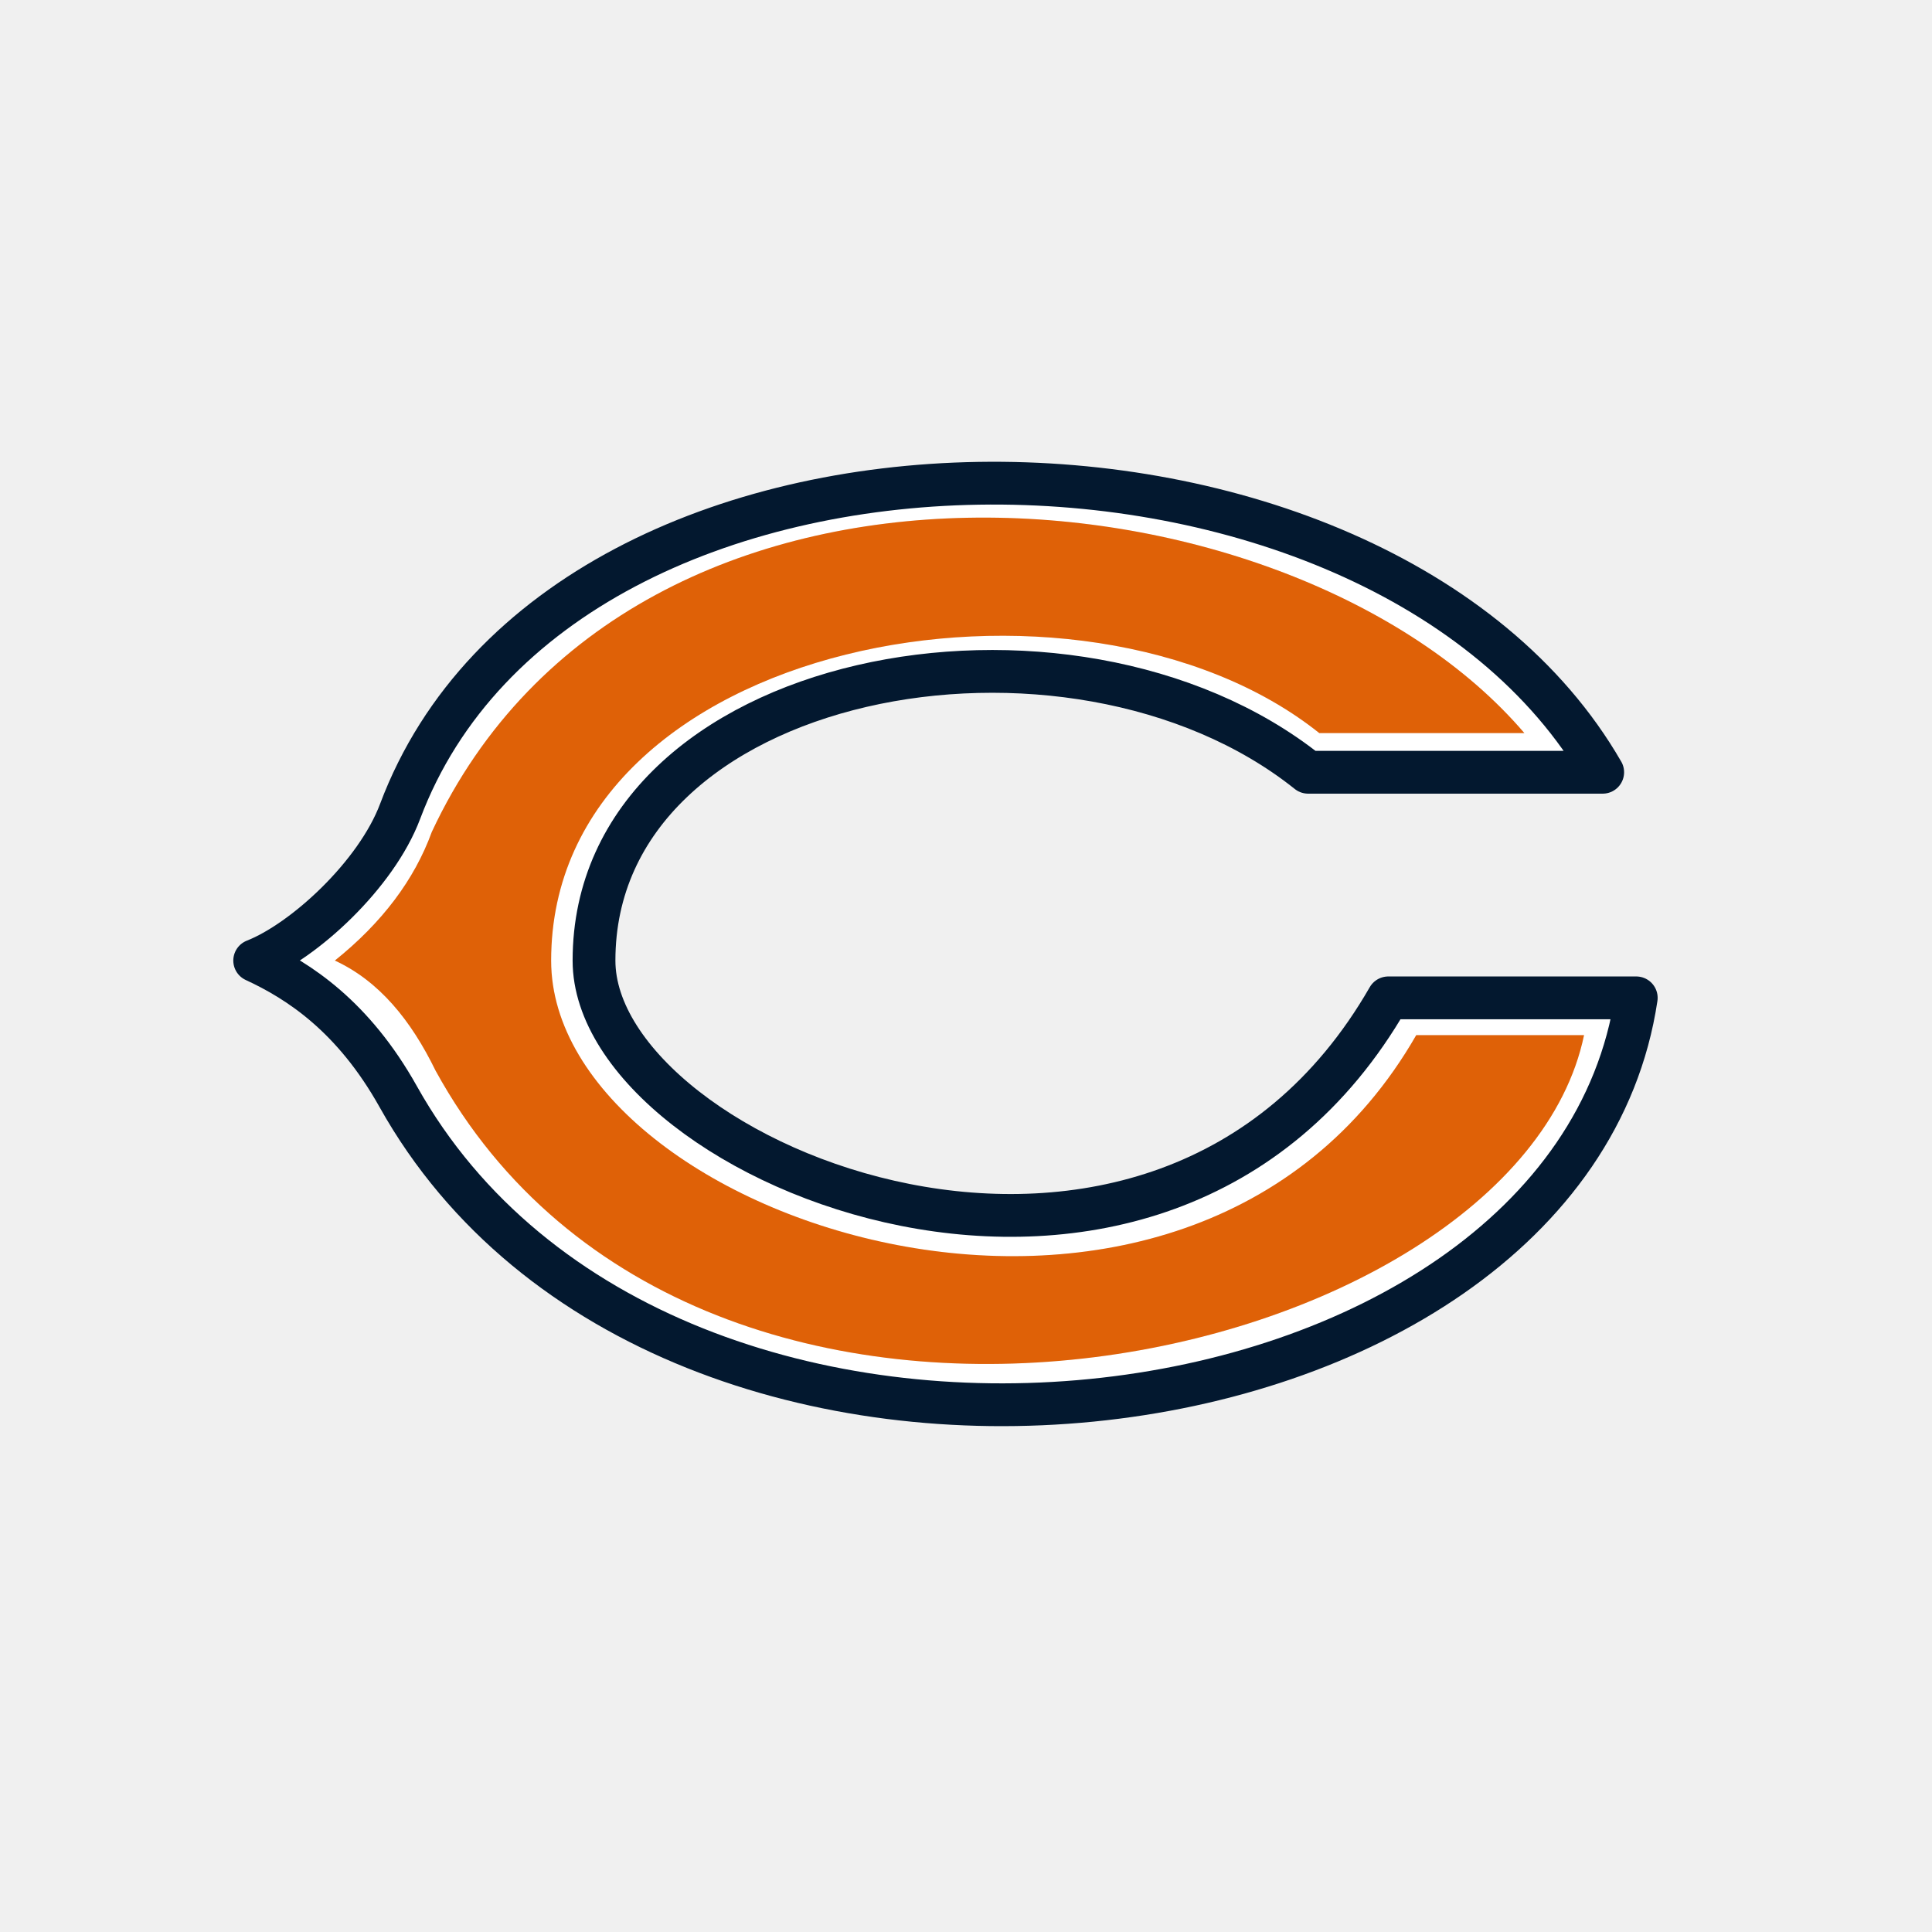
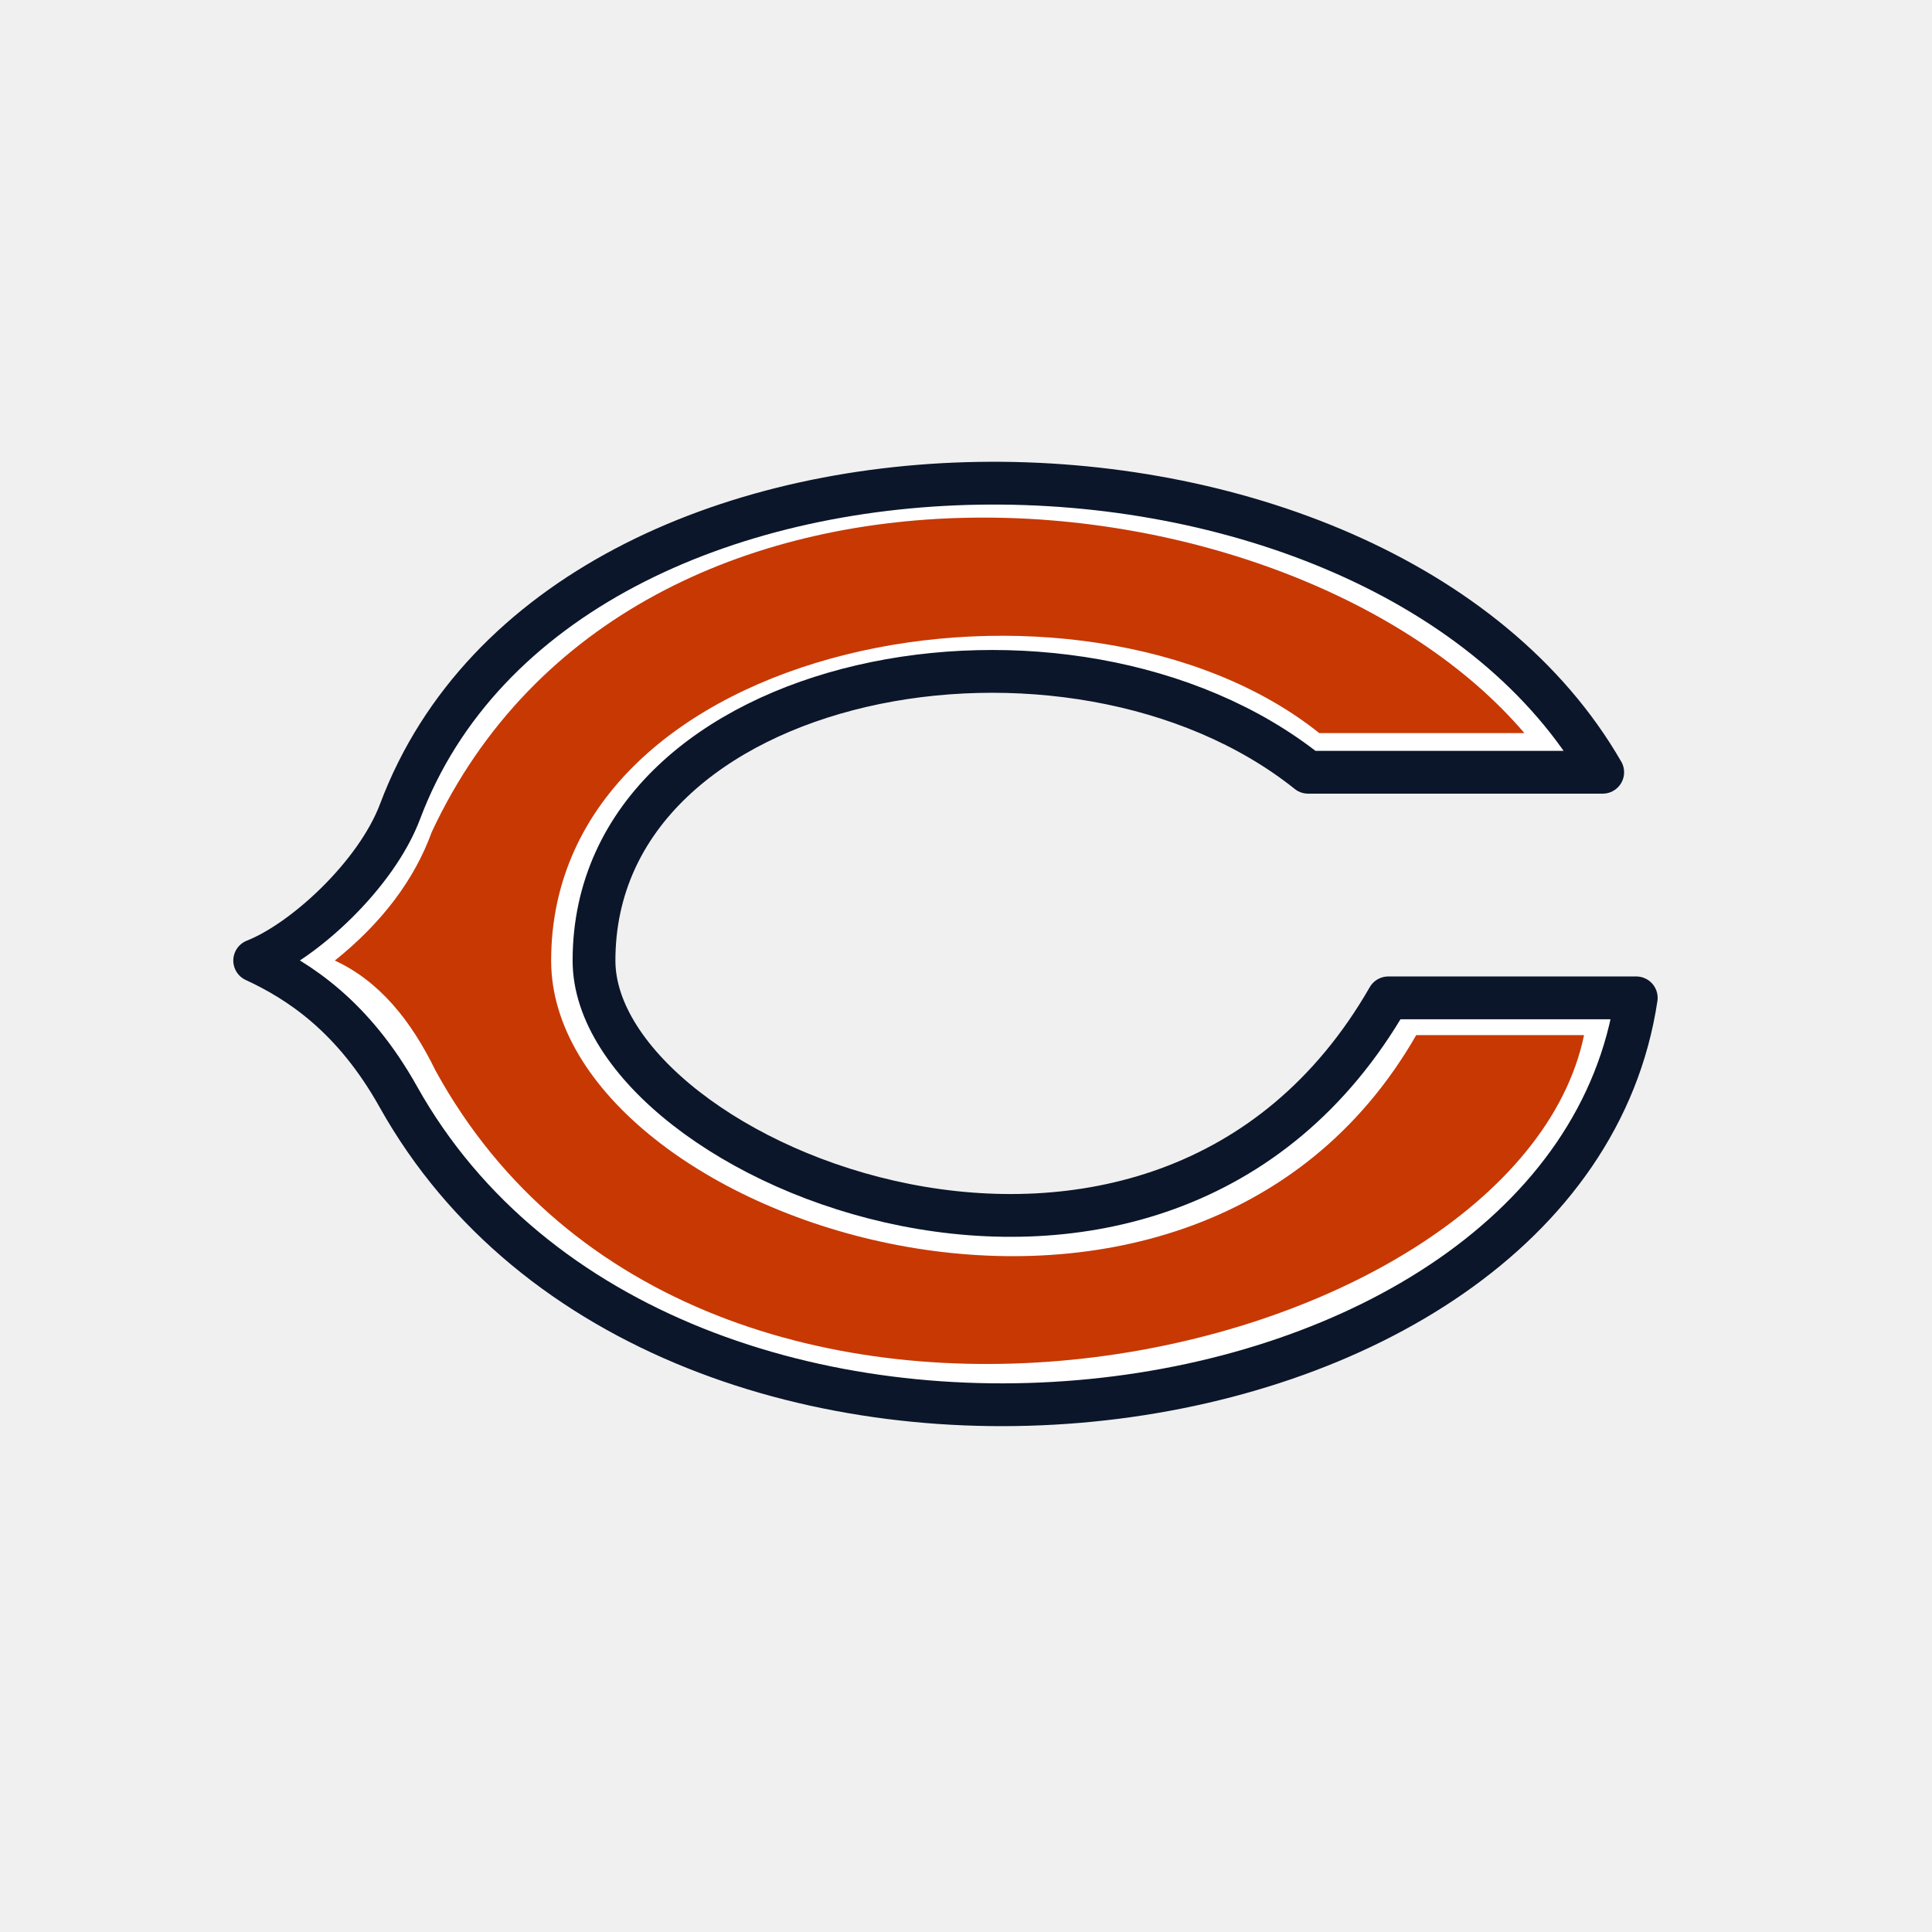
- <svg xmlns="http://www.w3.org/2000/svg" width="512" height="512" viewBox="0 0 512 512" version="1.1">
-   <g stroke="none" stroke-width="1" fill="none">
+ <svg xmlns="http://www.w3.org/2000/svg" width="512" height="512" viewBox="0 0 512 512">
+   <g fill="none">
    <path d="M367.91 264.443h65.714c-18.364 122.815-257.2 152.872-328.084 26.186-11.894-21.253-26.294-30.643-38.044-36.071 13.012-5.104 32.22-22.718 38.535-39.525 43.215-115.019 259.291-113.405 318.695-10.377h-78.064c-63.069-50.409-189.244-27.169-189.244 49.902 0 54.011 149.901 115.403 210.492 9.885zm51.878 9.882h-44.472c-60.584 105.517-229.258 49.508-229.258-19.762 0-85.477 140.496-110.689 203.57-60.285h54.348c-61.382-71.894-235.756-89.011-289.543 26.191-4.613 12.68-13.174 24.047-25.694 34.089 11.754 5.428 20.191 15.833 26.682 29.155 70.052 127.801 286.003 78.841 304.367-9.388z" fill="#fff" />
-     <path d="M375.316 274.325h44.472c-18.364 88.229-234.315 137.189-304.367 9.388-6.491-13.322-14.928-23.727-26.682-29.155 12.52-10.042 21.081-21.409 25.694-34.089 53.787-115.202 228.161-98.085 289.543-26.191h-54.348c-63.074-50.404-203.57-25.192-203.57 60.285 0 69.27 168.674 125.279 229.258 19.762" fill="#DF6107" />
-     <path d="M424.731 204.656h-.005.005zm-.005 0c-59.404-103.028-275.48-104.642-318.695 10.377-6.315 16.807-25.523 34.421-38.535 39.525 11.75 5.428 26.15 14.818 38.044 36.071 70.884 126.686 309.72 96.629 328.084-26.186h-65.714c-60.591 105.518-210.492 44.126-210.492-9.885 0-77.071 126.175-100.311 189.244-49.902h78.064z" stroke="#03182F" stroke-width="11.34" stroke-linecap="square" stroke-linejoin="round" />
+     <path d="M375.316 274.325h44.472c-18.364 88.229-234.315 137.189-304.367 9.388-6.491-13.322-14.928-23.727-26.682-29.155 12.52-10.042 21.081-21.409 25.694-34.089 53.787-115.202 228.161-98.085 289.543-26.191h-54.348c-63.074-50.404-203.57-25.192-203.57 60.285 0 69.27 168.674 125.279 229.258 19.762" fill="#C83803" />
+     <path d="M424.731 204.656h-.005.005zm-.005 0c-59.404-103.028-275.48-104.642-318.695 10.377-6.315 16.807-25.523 34.421-38.535 39.525 11.75 5.428 26.15 14.818 38.044 36.071 70.884 126.686 309.72 96.629 328.084-26.186h-65.714c-60.591 105.518-210.492 44.126-210.492-9.885 0-77.071 126.175-100.311 189.244-49.902h78.064z" stroke="#0B162A" stroke-width="11.34" stroke-linecap="square" stroke-linejoin="round" />
  </g>
</svg>
